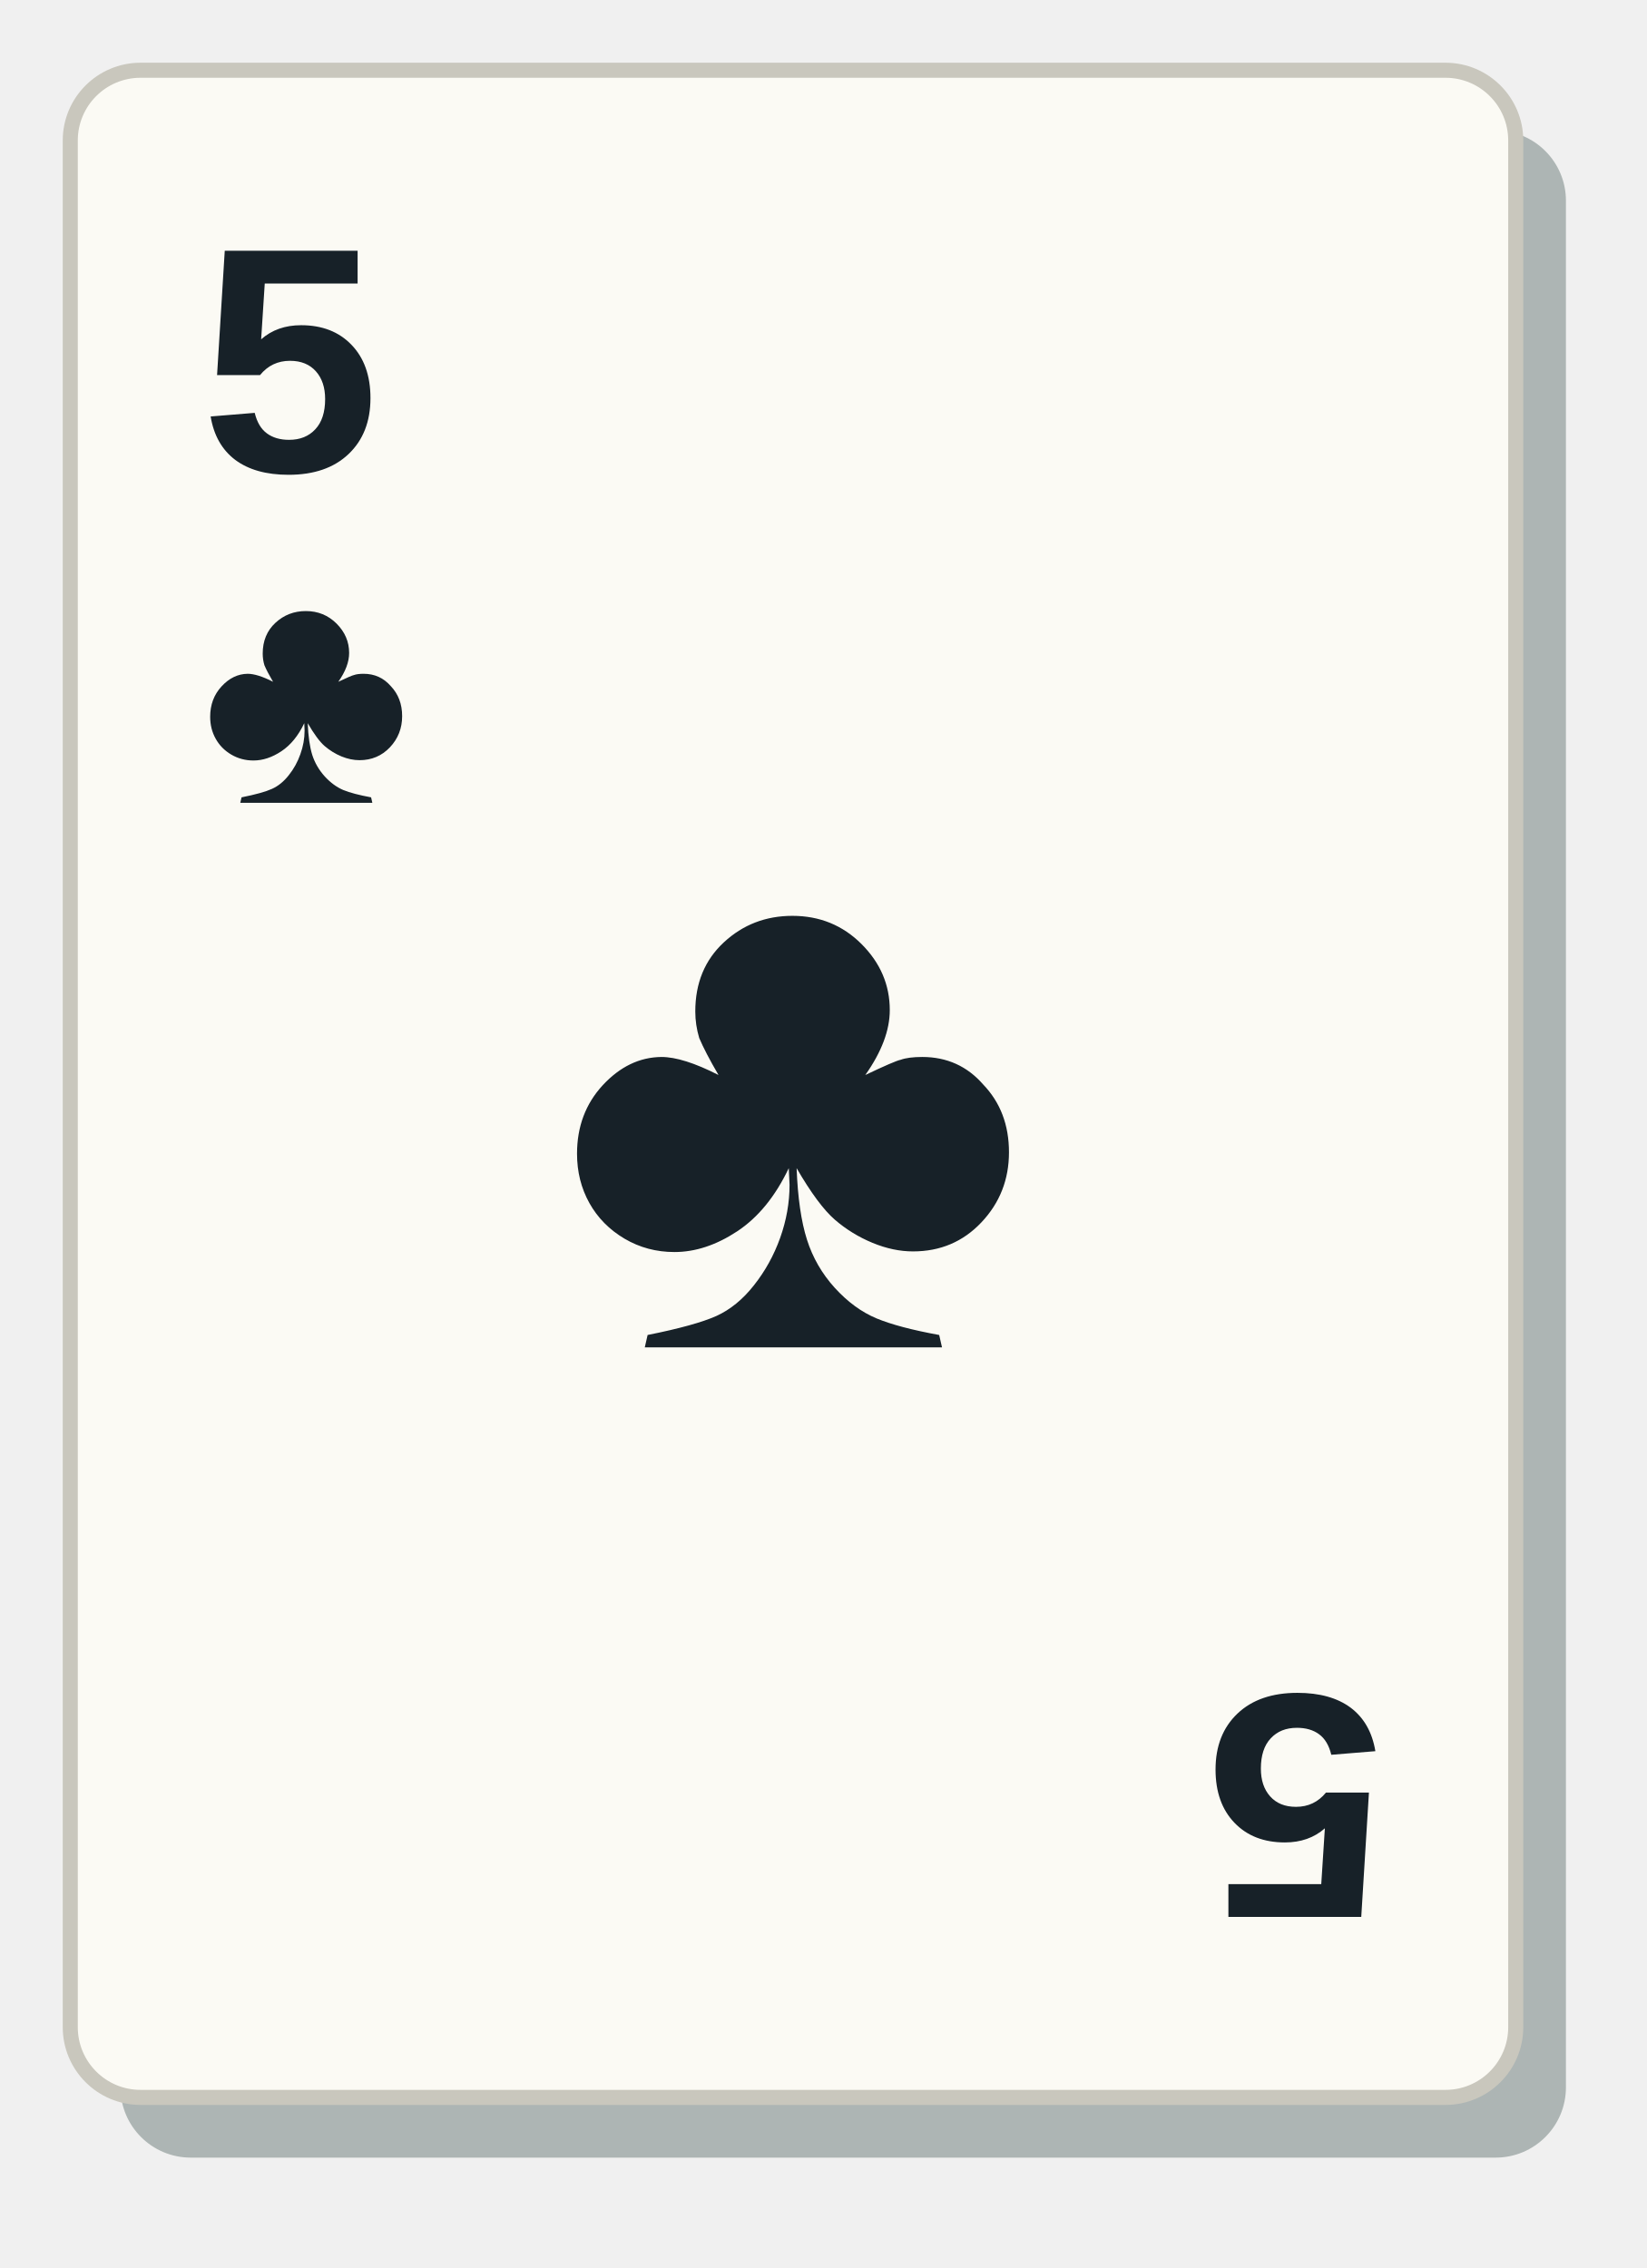
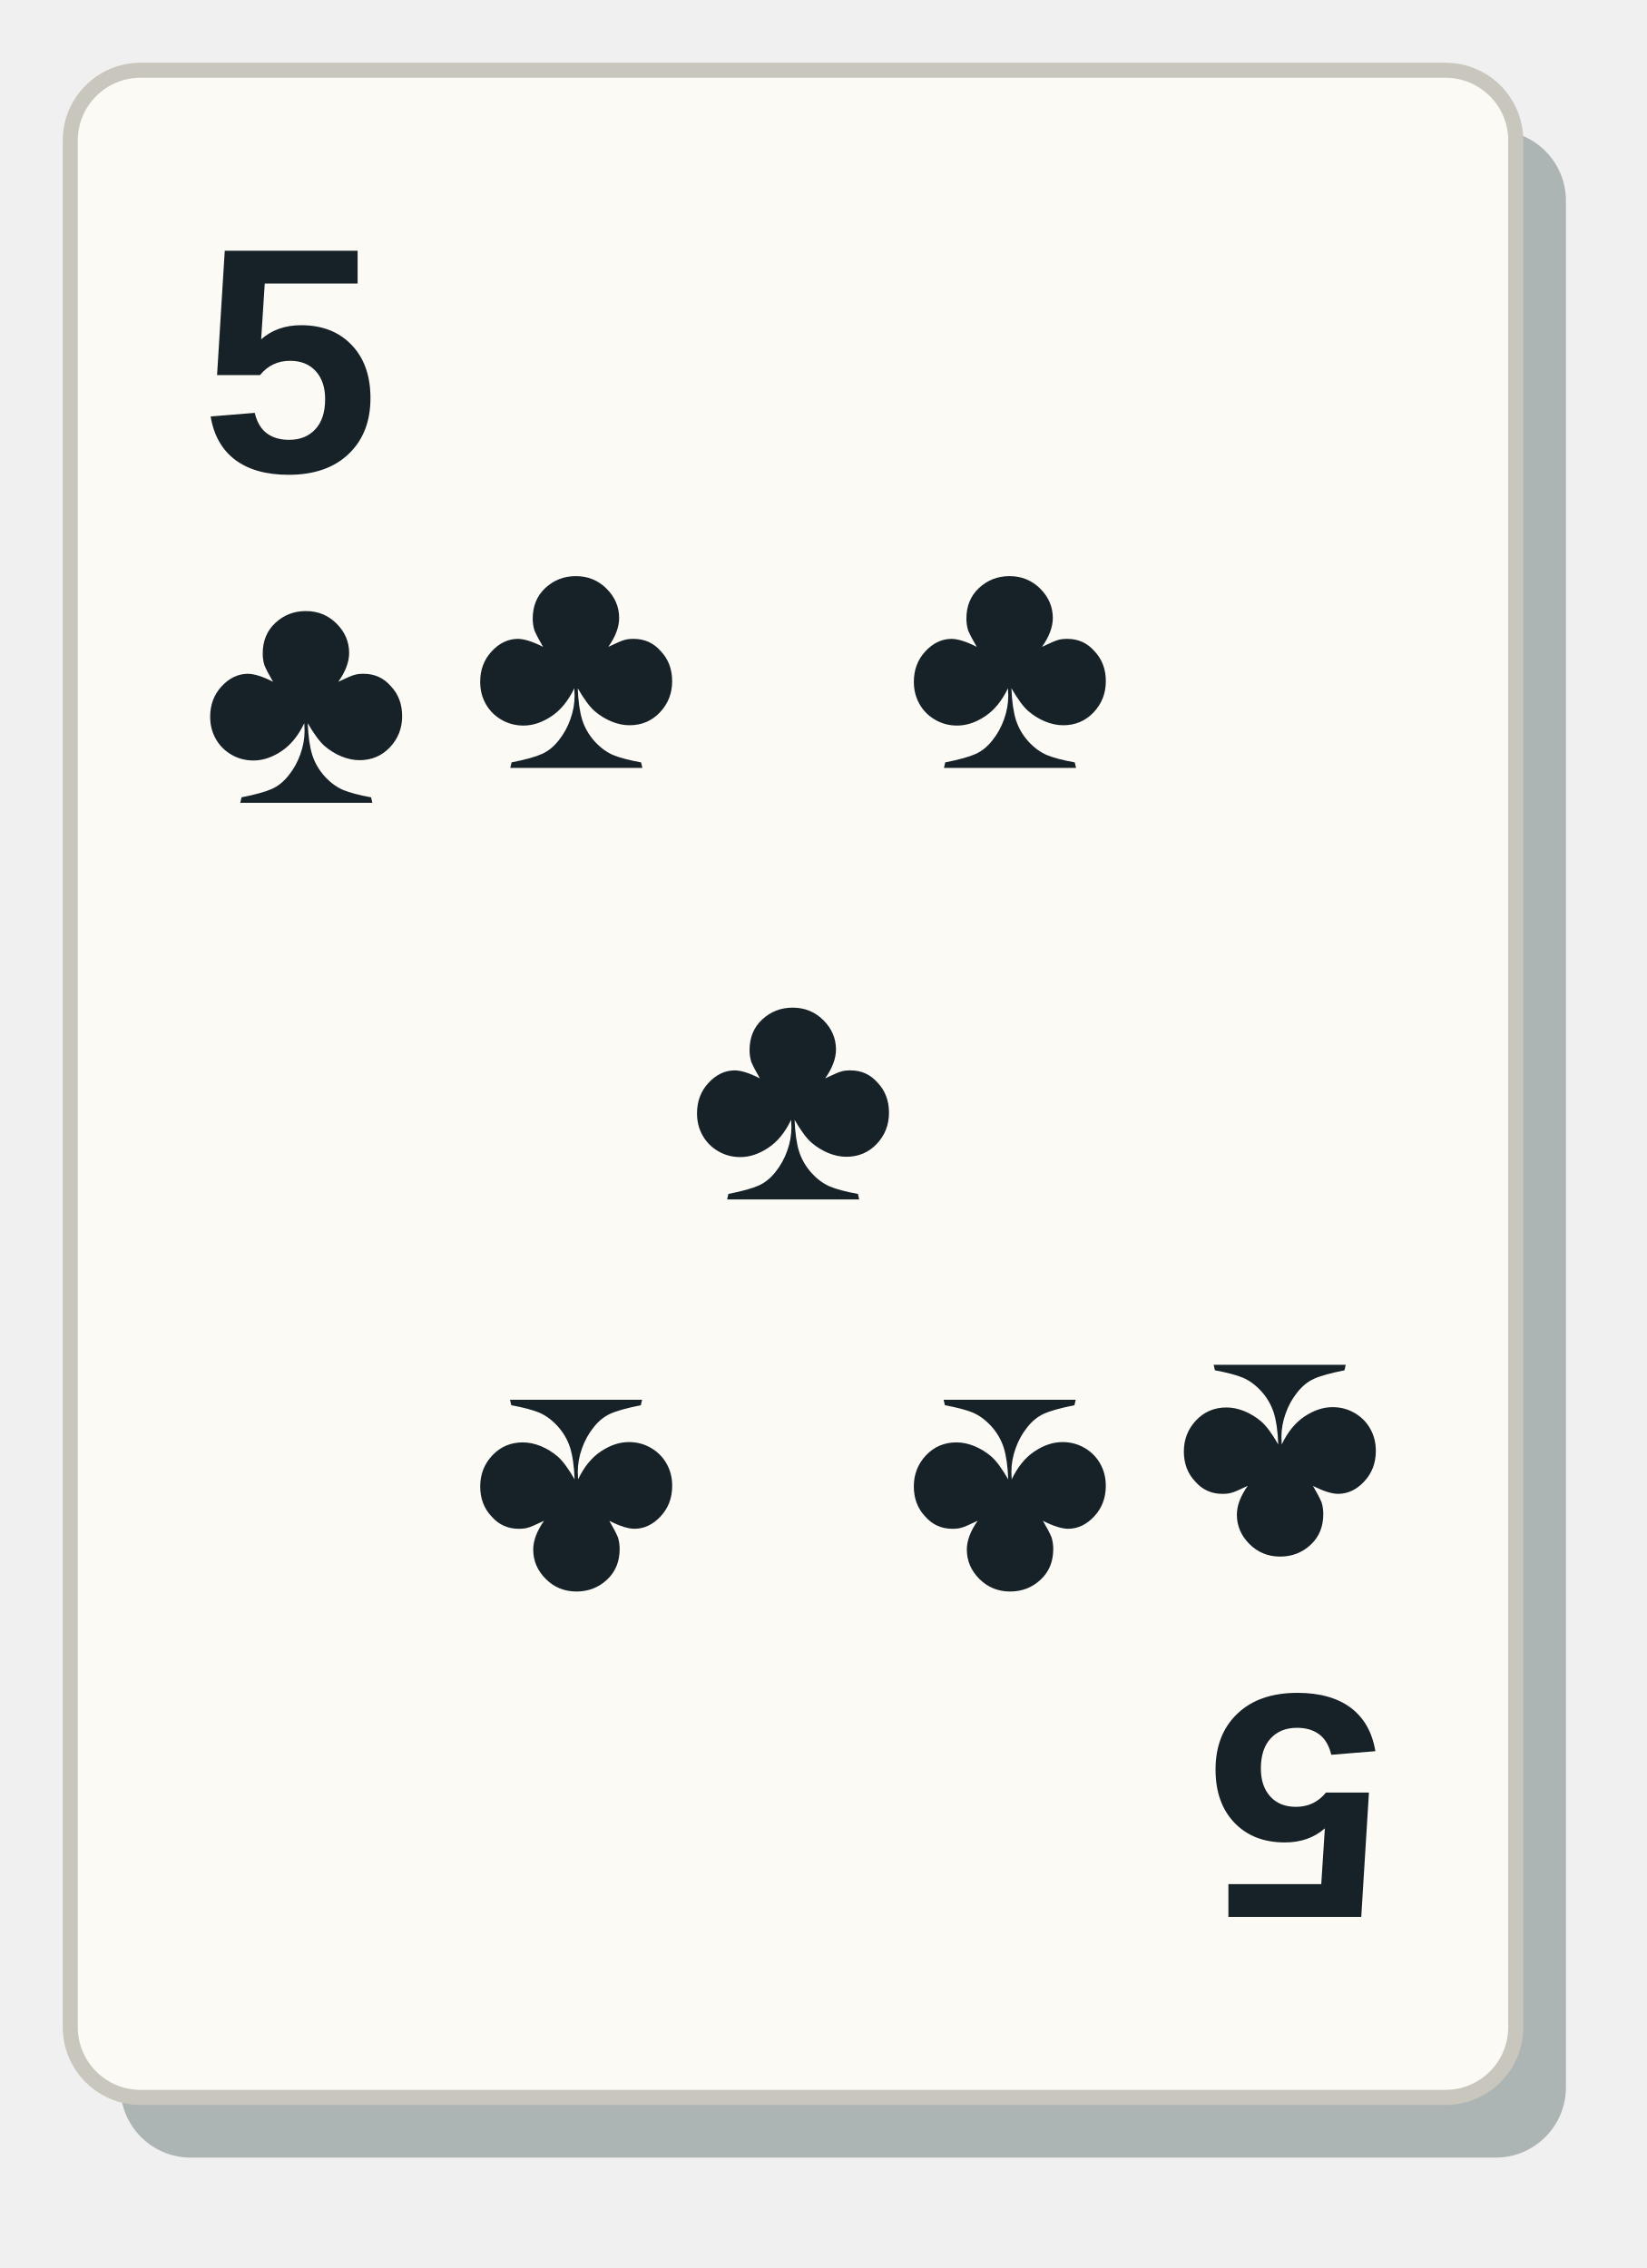
<svg xmlns="http://www.w3.org/2000/svg" width="164" height="226" viewBox="0 0 164 226" role="img">
  <defs>
    <pattern id="back" width="12" height="12" patternUnits="userSpaceOnUse">
      <path d="M0 6L6 0L12 6L6 12Z" fill="none" stroke="#8fa1c5" stroke-width="1" />
    </pattern>
    <pattern id="felt" width="10" height="10" patternUnits="userSpaceOnUse">
      <path d="M1 2h1M6 7h1" stroke="#ffffff" stroke-opacity=".035" />
    </pattern>
  </defs>
  <rect x="0.00" y="0.00" width="1920.00" height="1080.00" rx="0" fill="none" />
  <g opacity="1">
    <rect x="12.00" y="13.00" width="144.00" height="202.00" rx="7" fill="#001e18" opacity="0.28" />
    <rect x="7.00" y="7.00" width="144.00" height="202.00" rx="7" fill="#fbfaf4" stroke="#c9c7bd" stroke-width="1.5" />
    <text x="20.00" y="47.00" font-family="Liberation Sans" font-size="32" font-weight="700" fill="#172128" text-anchor="start" opacity="1" xml:space="preserve">5</text>
    <text x="20.00" y="80.00" font-family="Liberation Sans" font-size="32" font-weight="400" fill="#172128" text-anchor="start" opacity="1" xml:space="preserve">♣</text>
-     <text x="79.00" y="134.26" font-family="Liberation Sans" font-size="72" font-weight="400" fill="#172128" text-anchor="middle" opacity="1" xml:space="preserve">♣</text>
    <g transform="rotate(180 79.0 108.0)">
      <text x="20.00" y="47.00" font-family="Liberation Sans" font-size="32" font-weight="700" fill="#172128" text-anchor="start" opacity="1" xml:space="preserve">5</text>
+       <text x="20.00" y="80.00" font-family="Liberation Sans" font-size="32" font-weight="400" fill="#172128" text-anchor="start" opacity="1" xml:space="preserve">♣</text>
    </g>
+     <text x="57.40" y="76.52" font-family="Liberation Sans" font-size="32" font-weight="400" fill="#172128" text-anchor="middle" opacity="1" xml:space="preserve">♣</text>
+     <g transform="rotate(180 100.60 151.00)">
+       <text x="100.60" y="162.52" font-family="Liberation Sans" font-size="32" font-weight="400" fill="#172128" text-anchor="middle" opacity="1" xml:space="preserve">♣</text>
+     </g>
+     <text x="100.60" y="76.52" font-family="Liberation Sans" font-size="32" font-weight="400" fill="#172128" text-anchor="middle" opacity="1" xml:space="preserve">♣</text>
+     <g transform="rotate(180 57.40 151.00)">
+       <text x="57.40" y="162.52" font-family="Liberation Sans" font-size="32" font-weight="400" fill="#172128" text-anchor="middle" opacity="1" xml:space="preserve">♣</text>
+     </g>
+     <text x="79.00" y="119.52" font-family="Liberation Sans" font-size="32" font-weight="400" fill="#172128" text-anchor="middle" opacity="1" xml:space="preserve">♣</text>
  </g>
</svg>
